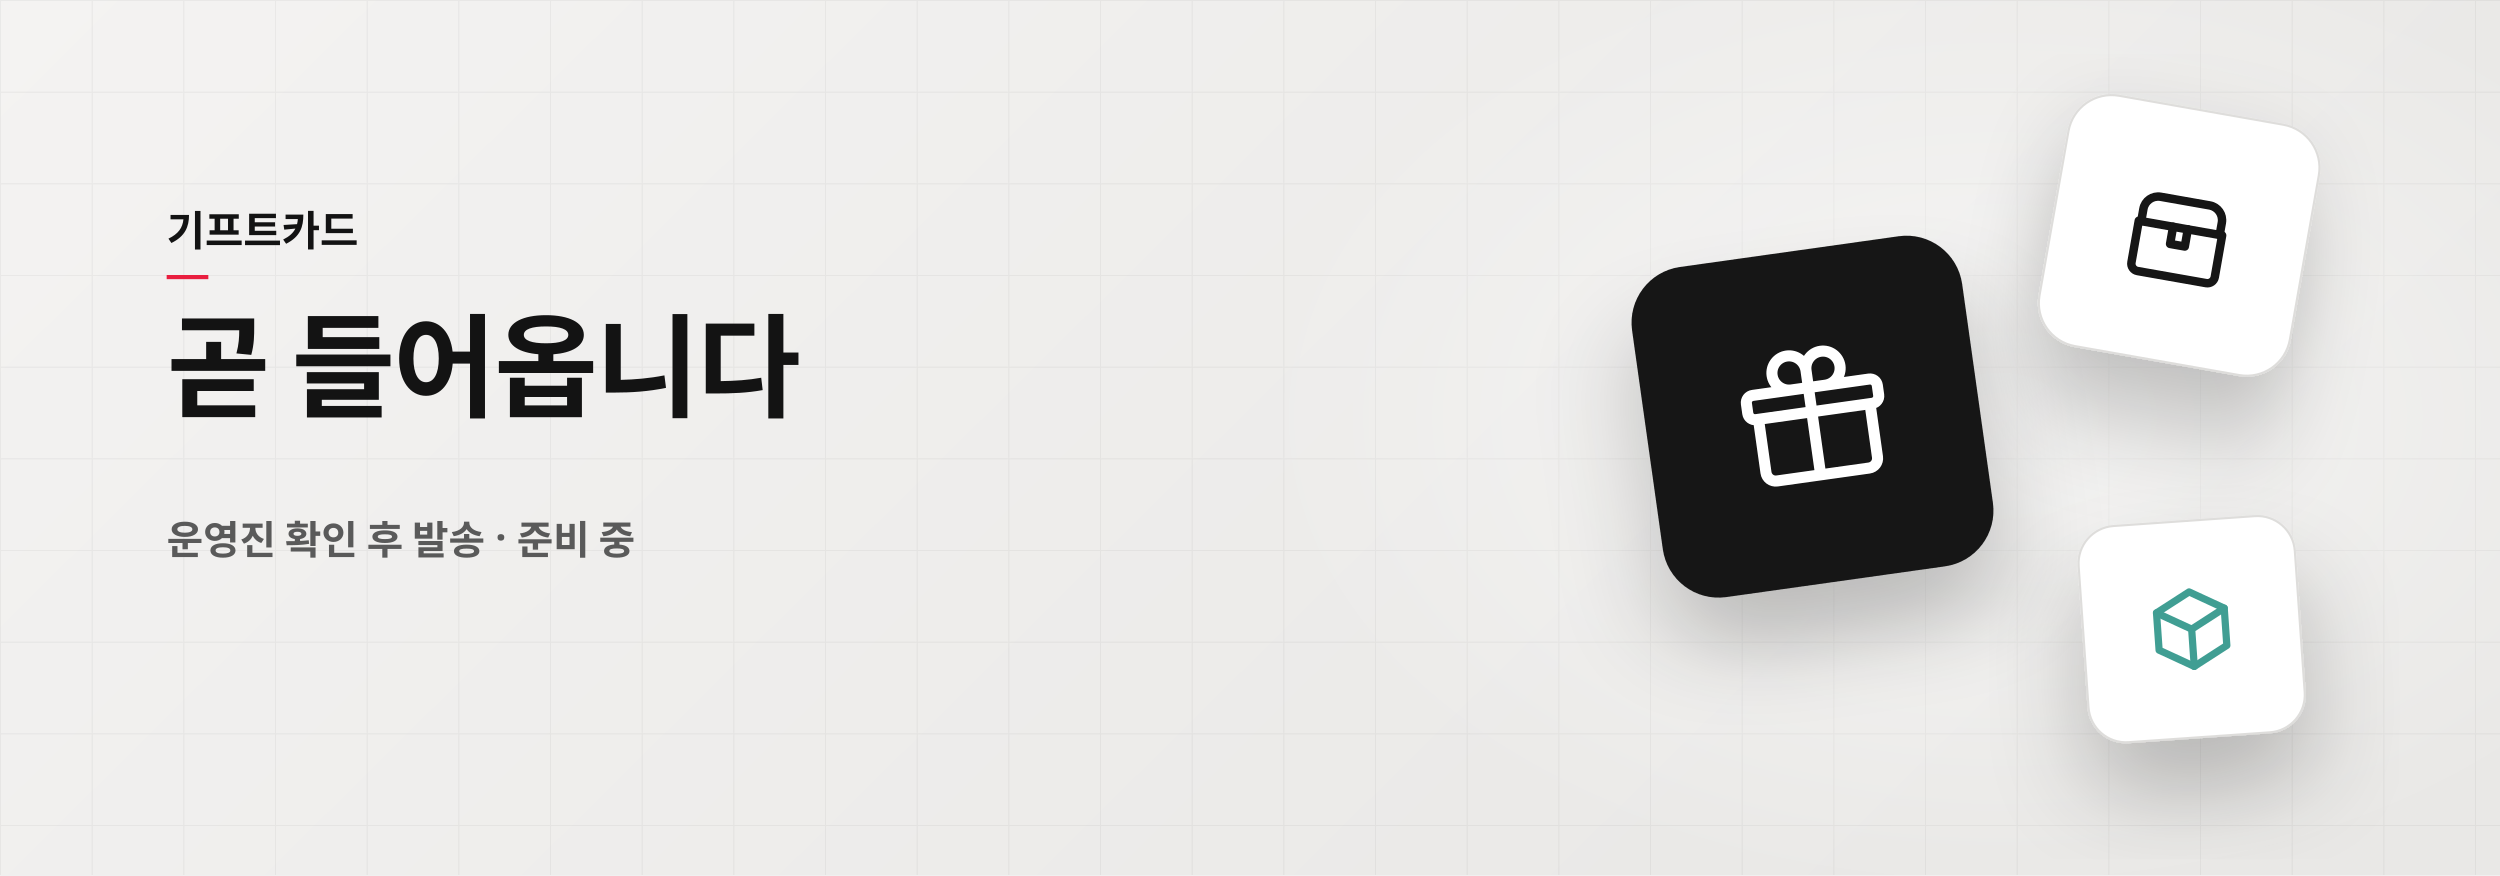
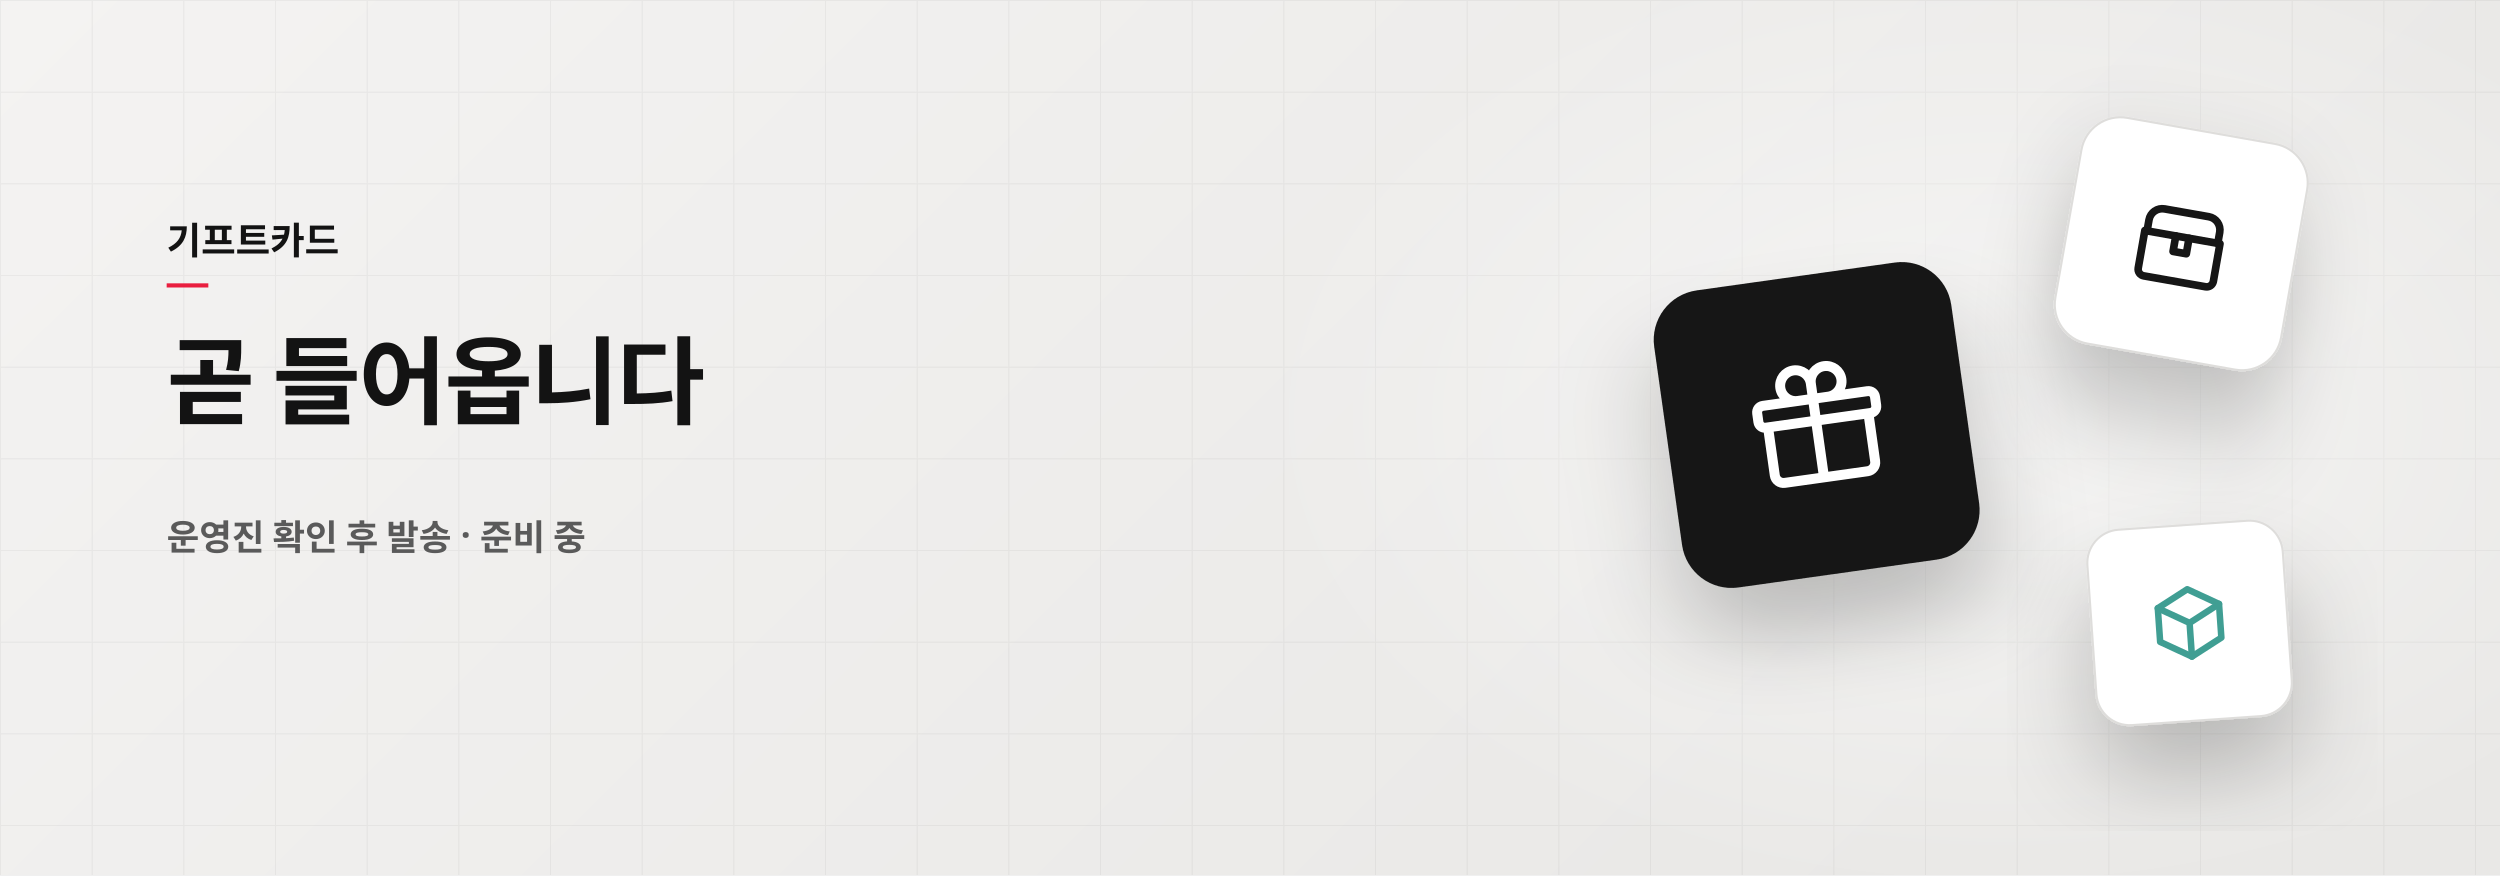
<svg xmlns="http://www.w3.org/2000/svg" width="1200" height="420" viewBox="0 0 1200 420">
  <defs>
    <linearGradient id="bg" x1="0" y1="0" x2="1" y2="0.35">
      <stop offset="0" stop-color="#f4f3f2" />
      <stop offset="1" stop-color="#e9e8e6" />
    </linearGradient>
    <radialGradient id="glow" cx="0.5" cy="0.5" r="0.5">
      <stop offset="0" stop-color="#ffffff" stop-opacity=".55" />
      <stop offset="1" stop-color="#ffffff" stop-opacity="0" />
    </radialGradient>
    <filter id="sh" x="-30%" y="-30%" width="160%" height="170%">
      <feDropShadow dx="0" dy="26" stdDeviation="22" flood-color="#000" flood-opacity=".22" />
    </filter>
    <pattern id="grid" width="44" height="44" patternUnits="userSpaceOnUse">
      <path d="M44 0H0V44" fill="none" stroke="rgba(19,19,19,.045)" stroke-width="1" />
    </pattern>
  </defs>
  <rect width="1200" height="420" fill="url(#bg)" />
  <rect width="1200" height="420" fill="url(#grid)" />
  <ellipse cx="960" cy="200" rx="360" ry="230" fill="url(#glow)" />
-   <text x="80" y="118" font-family="'Noto Sans KR','Apple SD Gothic Neo','Malgun Gothic','Pretendard',sans-serif" font-size="20" font-weight="900" fill="#131313">기프트카드</text>
-   <rect x="80" y="132" width="20" height="2" fill="#e91e3f" />
-   <text x="80" y="196" font-family="'Noto Sans KR','Apple SD Gothic Neo','Malgun Gothic','Pretendard',sans-serif" font-size="54" font-weight="900" fill="#131313" letter-spacing="-1">곧 들어옵니다</text>
-   <text x="80" y="266" font-family="'Noto Sans KR','Apple SD Gothic Neo','Malgun Gothic','Pretendard',sans-serif" font-size="19" font-weight="700" fill="#5a5a5a">운영진 확인 후 발송 · 준비 중</text>
-   <g transform="translate(790,120) rotate(-8 80 80)" filter="url(#sh)">
-     <rect width="160" height="160" rx="27" fill="#131313" />
-     <g transform="translate(42.4,42.4) scale(3.133333)" fill="none" stroke="#ffffff" stroke-width="1.7" stroke-linecap="round" stroke-linejoin="round">
+   <text x="80" y="122" font-family="'Noto Sans KR','Apple SD Gothic Neo','Malgun Gothic','Pretendard',sans-serif" font-size="18" font-weight="900" fill="#131313">기프트카드</text>
+   <rect x="80" y="136" width="20" height="2" fill="#e91e3f" />
+   <text x="80" y="200" font-family="'Noto Sans KR','Apple SD Gothic Neo','Malgun Gothic','Pretendard',sans-serif" font-size="46" font-weight="900" fill="#131313" letter-spacing="-1">곧 들어옵니다</text>
+   <text x="80" y="264" font-family="'Noto Sans KR','Apple SD Gothic Neo','Malgun Gothic','Pretendard',sans-serif" font-size="17" font-weight="700" fill="#5a5a5a">운영진 확인 후 발송 · 준비 중</text>
+   <g transform="translate(800,132) rotate(-8 72 72)" filter="url(#sh)">
+     <rect width="144" height="144" rx="24" fill="#131313" />
+     <g transform="translate(38.16,38.16) scale(2.82)" fill="none" stroke="#ffffff" stroke-width="1.7" stroke-linecap="round" stroke-linejoin="round">
      <path d="M21 11.25v8.25a1.5 1.5 0 01-1.5 1.5H5.25a1.5 1.5 0 01-1.5-1.5v-8.25M12 4.875A2.625 2.625 0 109.375 7.5H12m0-2.625V7.5m0-2.625A2.625 2.625 0 1114.625 7.5H12m0 0V21m-8.625-9.75h18c.621 0 1.125-.504 1.125-1.125v-1.5c0-.621-.504-1.125-1.125-1.125h-18c-.621 0-1.125.504-1.125 1.125v1.5c0 .621.504 1.125 1.125 1.125z" />
    </g>
  </g>
-   <g transform="translate(985,52) rotate(10 61 61)" filter="url(#sh)">
-     <rect width="122" height="122" rx="21" fill="#ffffff" stroke="#dedddb" stroke-width="1" />
-     <g transform="translate(32.33,32.33) scale(2.389167)" fill="none" stroke="#131313" stroke-width="1.7" stroke-linecap="round" stroke-linejoin="round">
+   <g transform="translate(992,62) rotate(10 55 55)" filter="url(#sh)">
+     <rect width="110" height="110" rx="19" fill="#ffffff" stroke="#dedddb" stroke-width="1" />
+     <g transform="translate(29.15,29.15) scale(2.154167)" fill="none" stroke="#131313" stroke-width="1.7" stroke-linecap="round" stroke-linejoin="round">
      <path d="M4 10.5V8a3 3 0 0 1 3-3h10a3 3 0 0 1 3 3v2.5" />
      <path d="M3.5 10.5h17v8.5a1.5 1.5 0 0 1-1.5 1.5H5a1.5 1.5 0 0 1-1.5-1.5Z" />
      <path d="M10.5 10.5V14h3v-3.5" />
    </g>
  </g>
-   <g transform="translate(1000,250) rotate(-4 52 52)" filter="url(#sh)">
-     <rect width="104" height="104" rx="18" fill="#ffffff" stroke="#dedddb" stroke-width="1" />
-     <g transform="translate(27.56,27.56) scale(2.036667)" fill="none" stroke="#3f9e93" stroke-width="1.7" stroke-linecap="round" stroke-linejoin="round">
+   <g transform="translate(1004,252) rotate(-4 47 47)" filter="url(#sh)">
+     <rect width="94" height="94" rx="16" fill="#ffffff" stroke="#dedddb" stroke-width="1" />
+     <g transform="translate(24.91,24.91) scale(1.840833)" fill="none" stroke="#3f9e93" stroke-width="1.7" stroke-linecap="round" stroke-linejoin="round">
      <path d="M12 3.2 20 7.6v8.8L12 20.8 4 16.4V7.6Z" />
      <path d="M4 7.6 12 12l8-4.4M12 12v8.8" />
    </g>
  </g>
</svg>
